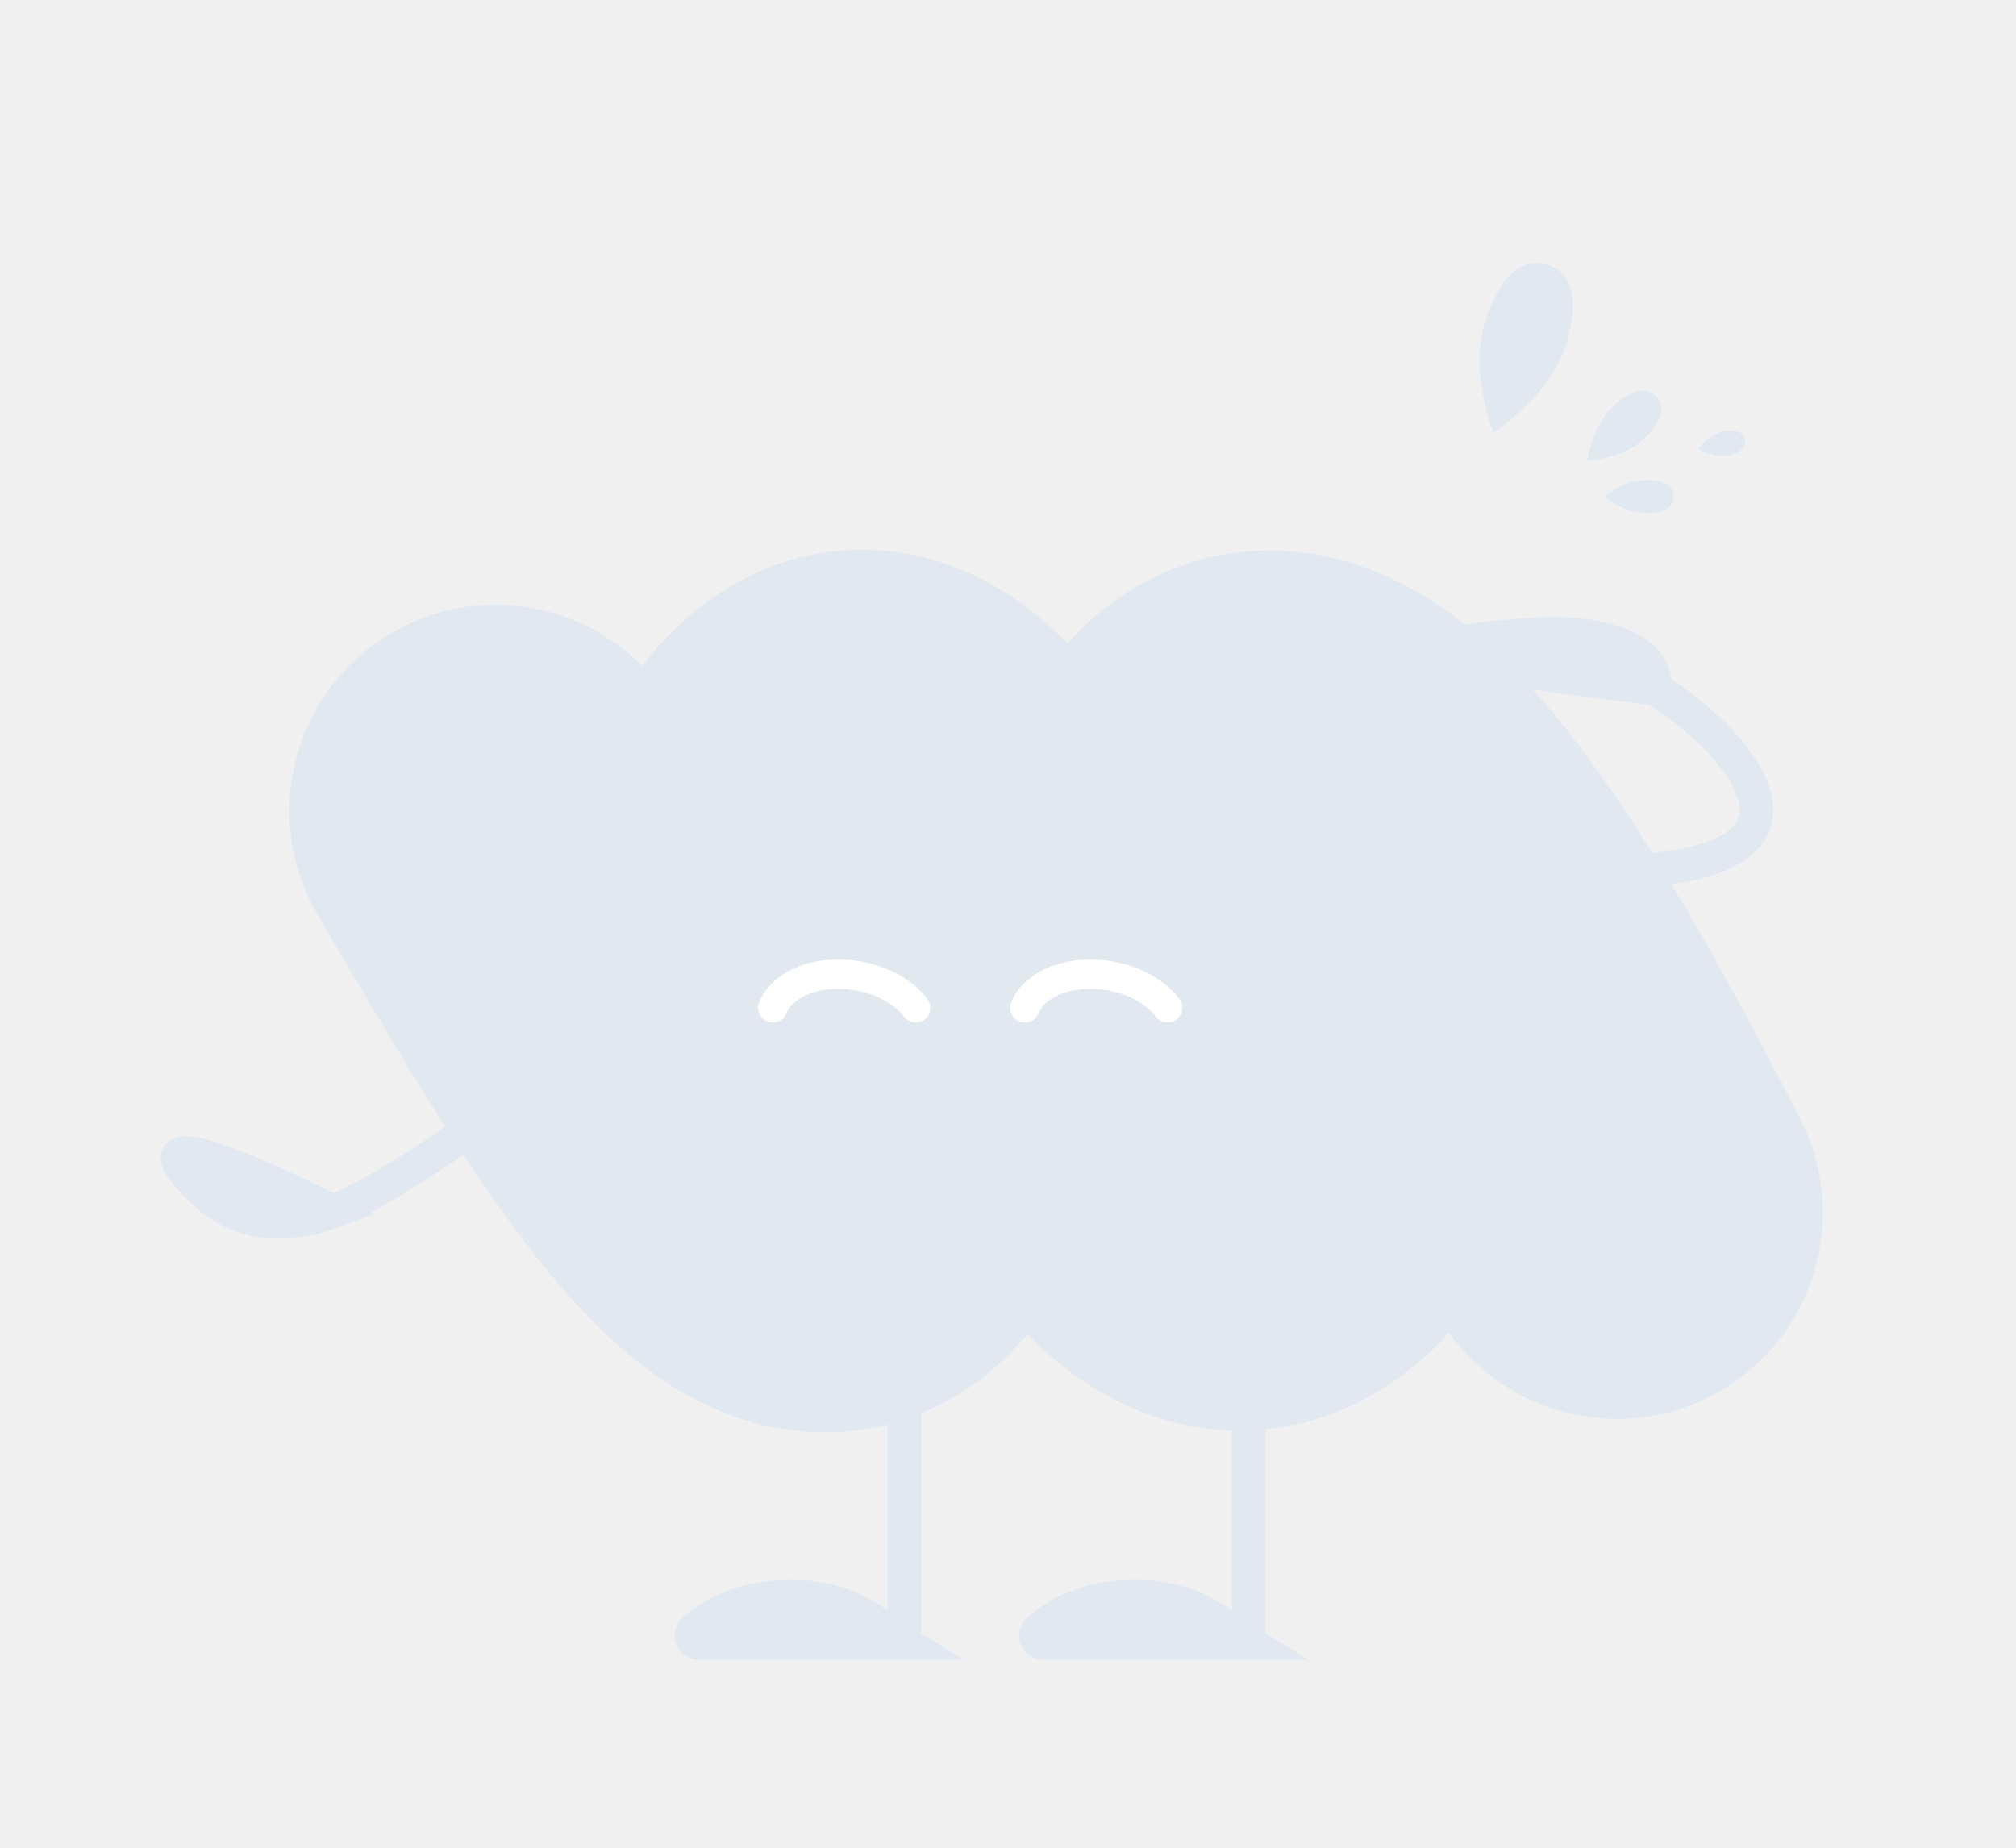
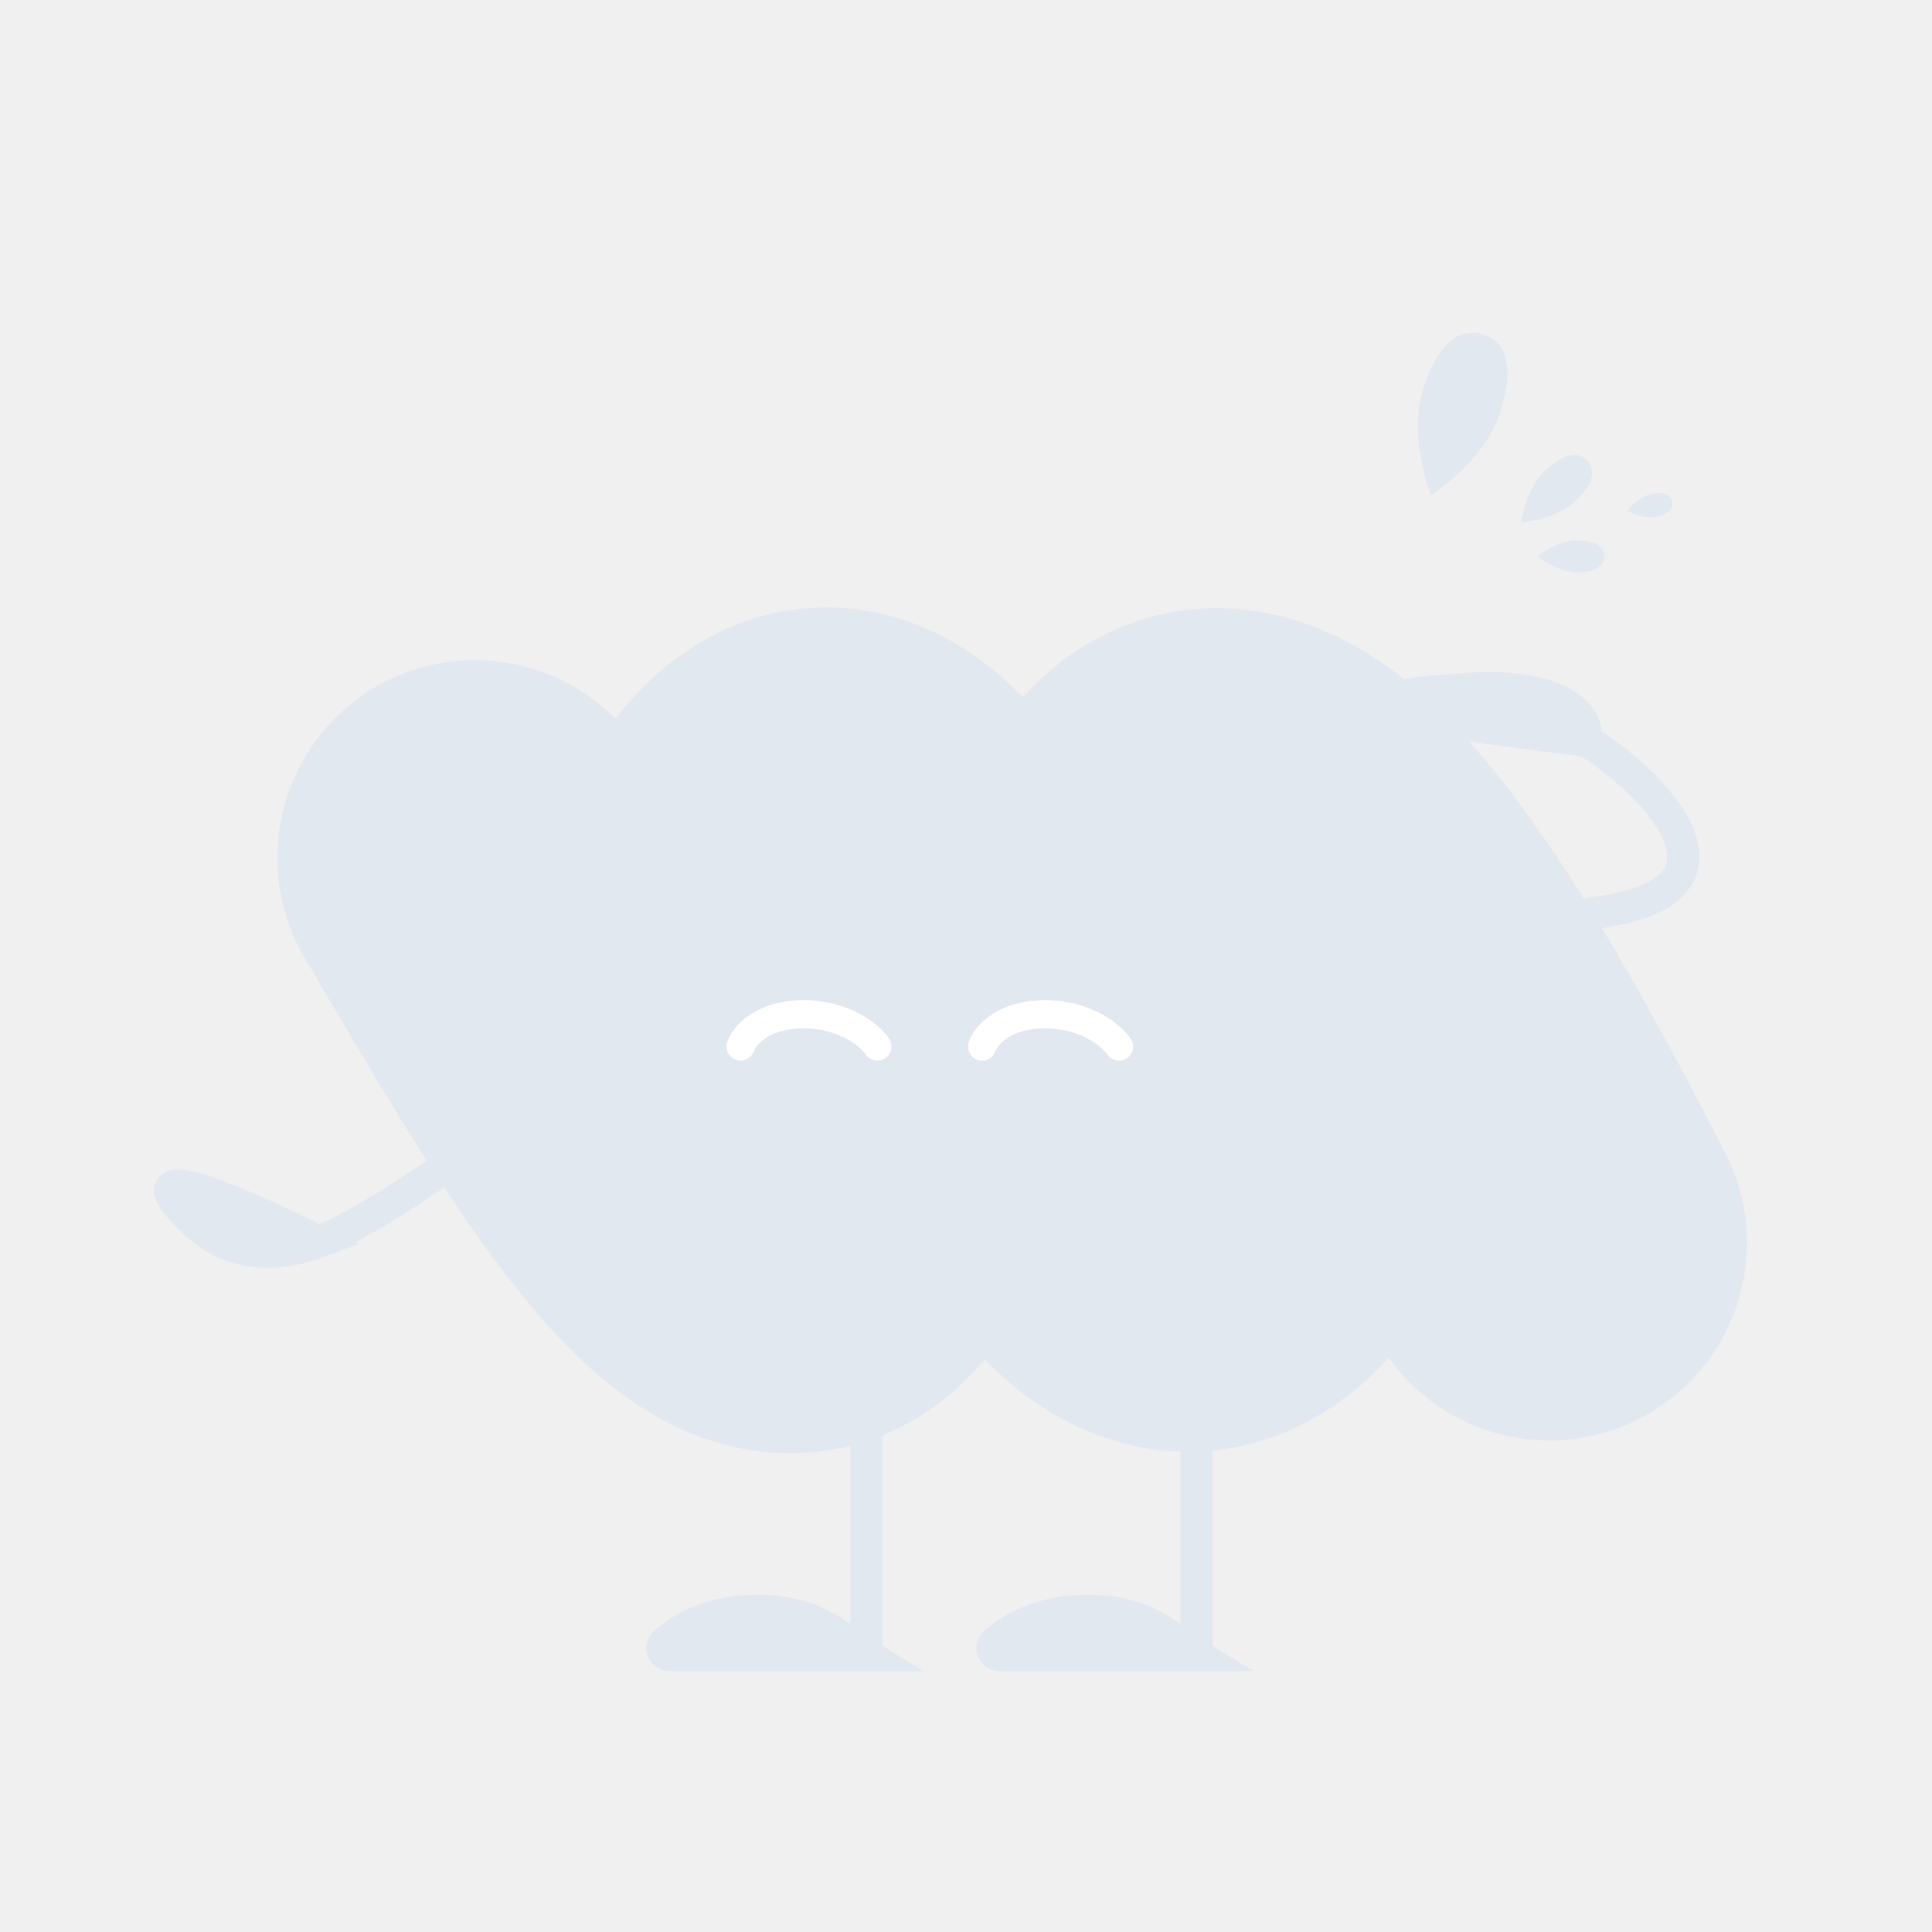
- <svg xmlns="http://www.w3.org/2000/svg" width="240" height="220" viewBox="0 0 240 220" fill="none">
+ <svg xmlns="http://www.w3.org/2000/svg" width="240" height="240" viewBox="0 0 240 220" fill="none">
  <path d="M135.138 190.104C142.738 190.104 145.638 193.771 148.638 195.604L124.248 195.604C123.404 195.604 122.969 194.648 123.6 194.088C125.664 192.257 129.315 190.104 135.138 190.104Z" fill="#E2E8F0" />
  <path d="M148.638 167.104L148.638 195.604M148.638 195.604C145.638 193.771 142.738 190.104 135.138 190.104C129.315 190.104 125.664 192.257 123.6 194.088C122.969 194.648 123.404 195.604 124.248 195.604L148.638 195.604Z" stroke="#E2E8F0" stroke-width="4" />
  <path d="M94.138 190.104C101.738 190.104 104.638 193.771 107.638 195.604L83.248 195.604C82.404 195.604 81.969 194.648 82.6 194.088C84.664 192.257 88.315 190.104 94.138 190.104Z" fill="#E2E8F0" />
  <path d="M107.638 167.104L107.638 195.604M107.638 195.604C104.638 193.771 101.738 190.104 94.138 190.104C88.315 190.104 84.664 192.257 82.6 194.088C81.969 194.648 82.404 195.604 83.248 195.604L107.638 195.604Z" stroke="#E2E8F0" stroke-width="4" />
  <path d="M192.466 144.392C180.437 121.035 160.102 83.203 147.5 91.168C131.747 101.124 170.412 131.756 151.796 144.392C133.179 157.028 115.995 79.68 99.097 91.168C82.199 102.655 115.422 132.905 102.247 144.392C91.708 153.582 73.607 121.312 59 96.55" stroke="#E2E8F0" stroke-width="49.091" stroke-linecap="round" />
  <path d="M92 120C92.459 118.667 94.665 116 99.811 116C104.957 116 108.081 118.667 109 120" stroke="white" stroke-width="3.5" stroke-linecap="round" />
  <path d="M122 120C122.459 118.667 124.665 116 129.811 116C134.957 116 138.081 118.667 139 120" stroke="white" stroke-width="3.5" stroke-linecap="round" />
  <path d="M197 82C197.47 76.448 188.665 75.196 183.5 75.5C158 77 180.837 80.028 197 82Z" fill="#E2E8F0" />
  <path d="M195.618 103.663C221.168 101.619 203.834 85.974 197 82M197 82C197.47 76.448 188.665 75.196 183.5 75.5C158 77 180.837 80.028 197 82Z" stroke="#E2E8F0" stroke-width="4" />
  <path d="M176.831 38.194C178.8 32.14 181.625 30.692 184.251 31.547C186.877 32.401 188.309 35.233 186.34 41.287C184.371 47.341 177.755 51.517 177.755 51.517C177.755 51.517 174.861 44.248 176.831 38.194Z" fill="#E2E8F0" />
  <path d="M191.992 48.41C194.486 46.098 196.18 46.157 197.183 47.239C198.186 48.321 198.118 50.015 195.625 52.327C193.131 54.64 188.958 54.867 188.958 54.867C188.958 54.867 189.499 50.723 191.992 48.41Z" fill="#E2E8F0" />
  <path d="M195.887 57.142C198.397 57.142 199.285 58.024 199.285 59.113C199.285 60.202 198.398 61.084 195.888 61.084C193.378 61.084 191.005 59.113 191.005 59.113C191.005 59.113 193.377 57.142 195.887 57.142Z" fill="#E2E8F0" />
  <path d="M205.142 51.366C206.832 51.033 207.555 51.553 207.71 52.339C207.865 53.126 207.393 53.881 205.703 54.214C204.013 54.547 202.134 53.438 202.134 53.438C202.134 53.438 203.451 51.699 205.142 51.366Z" fill="#E2E8F0" />
  <path d="M39.607 144.254C34.381 146.186 28.748 146.232 24.101 141.781C14.484 132.573 30.432 139.593 39.607 144.254Z" fill="#E2E8F0" />
  <path d="M61.5 130C58.546 133.19 45.195 142.187 39.607 144.254M39.607 144.254C34.381 146.186 28.748 146.232 24.101 141.781C14.484 132.573 30.432 139.593 39.607 144.254Z" stroke="#E2E8F0" stroke-width="4" />
</svg>
